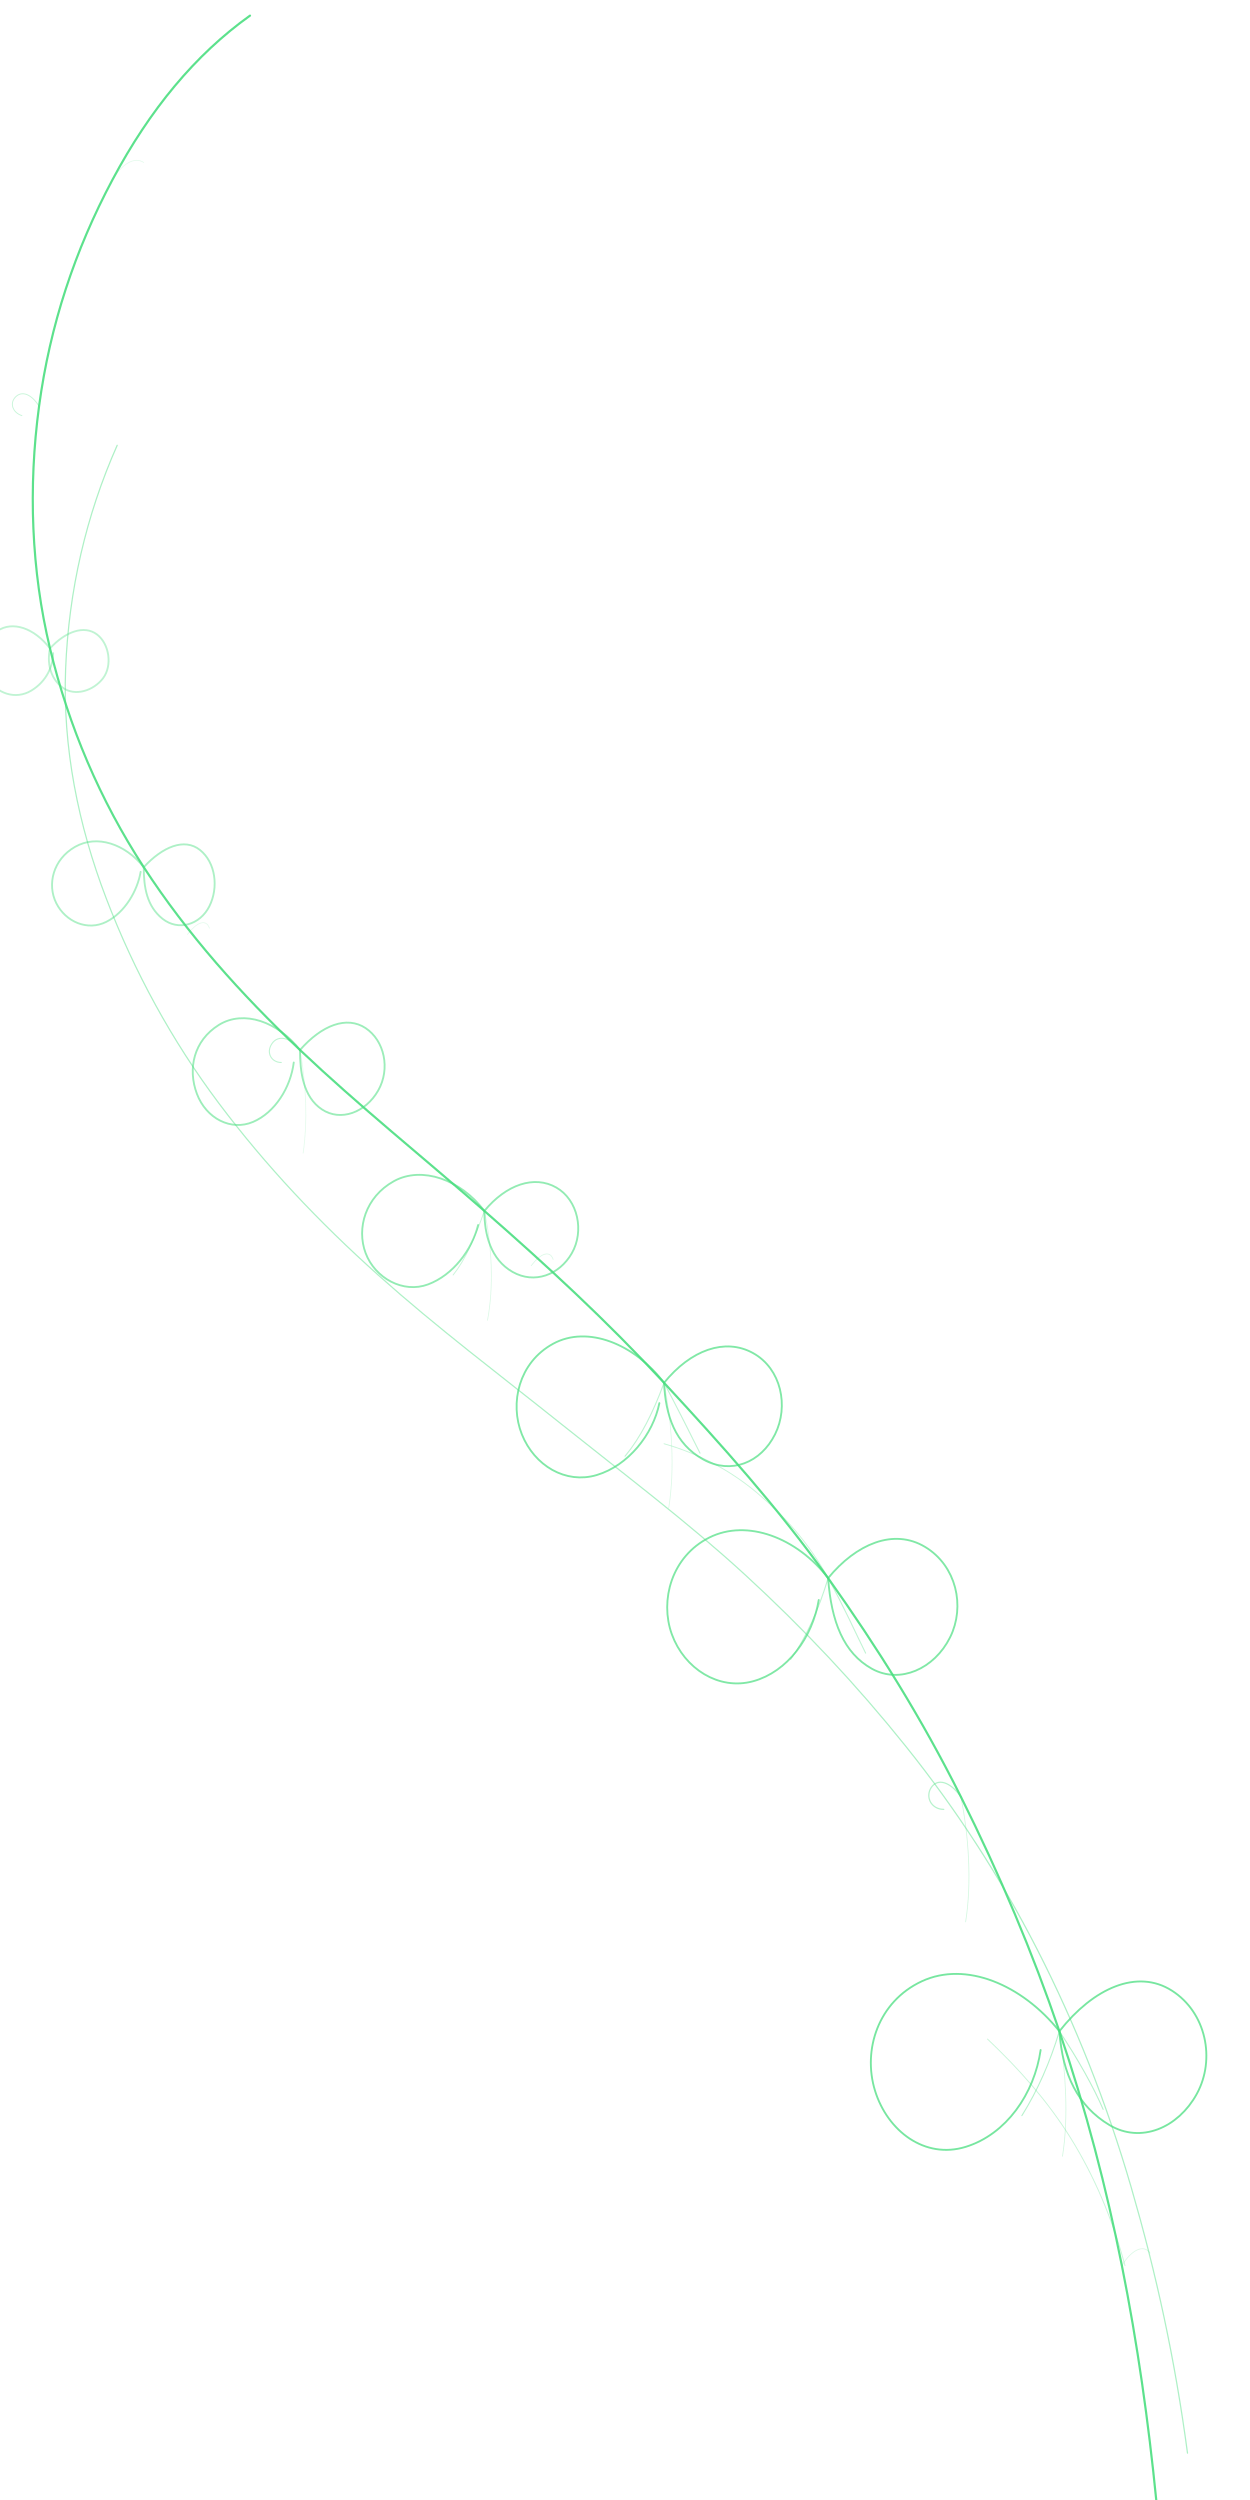
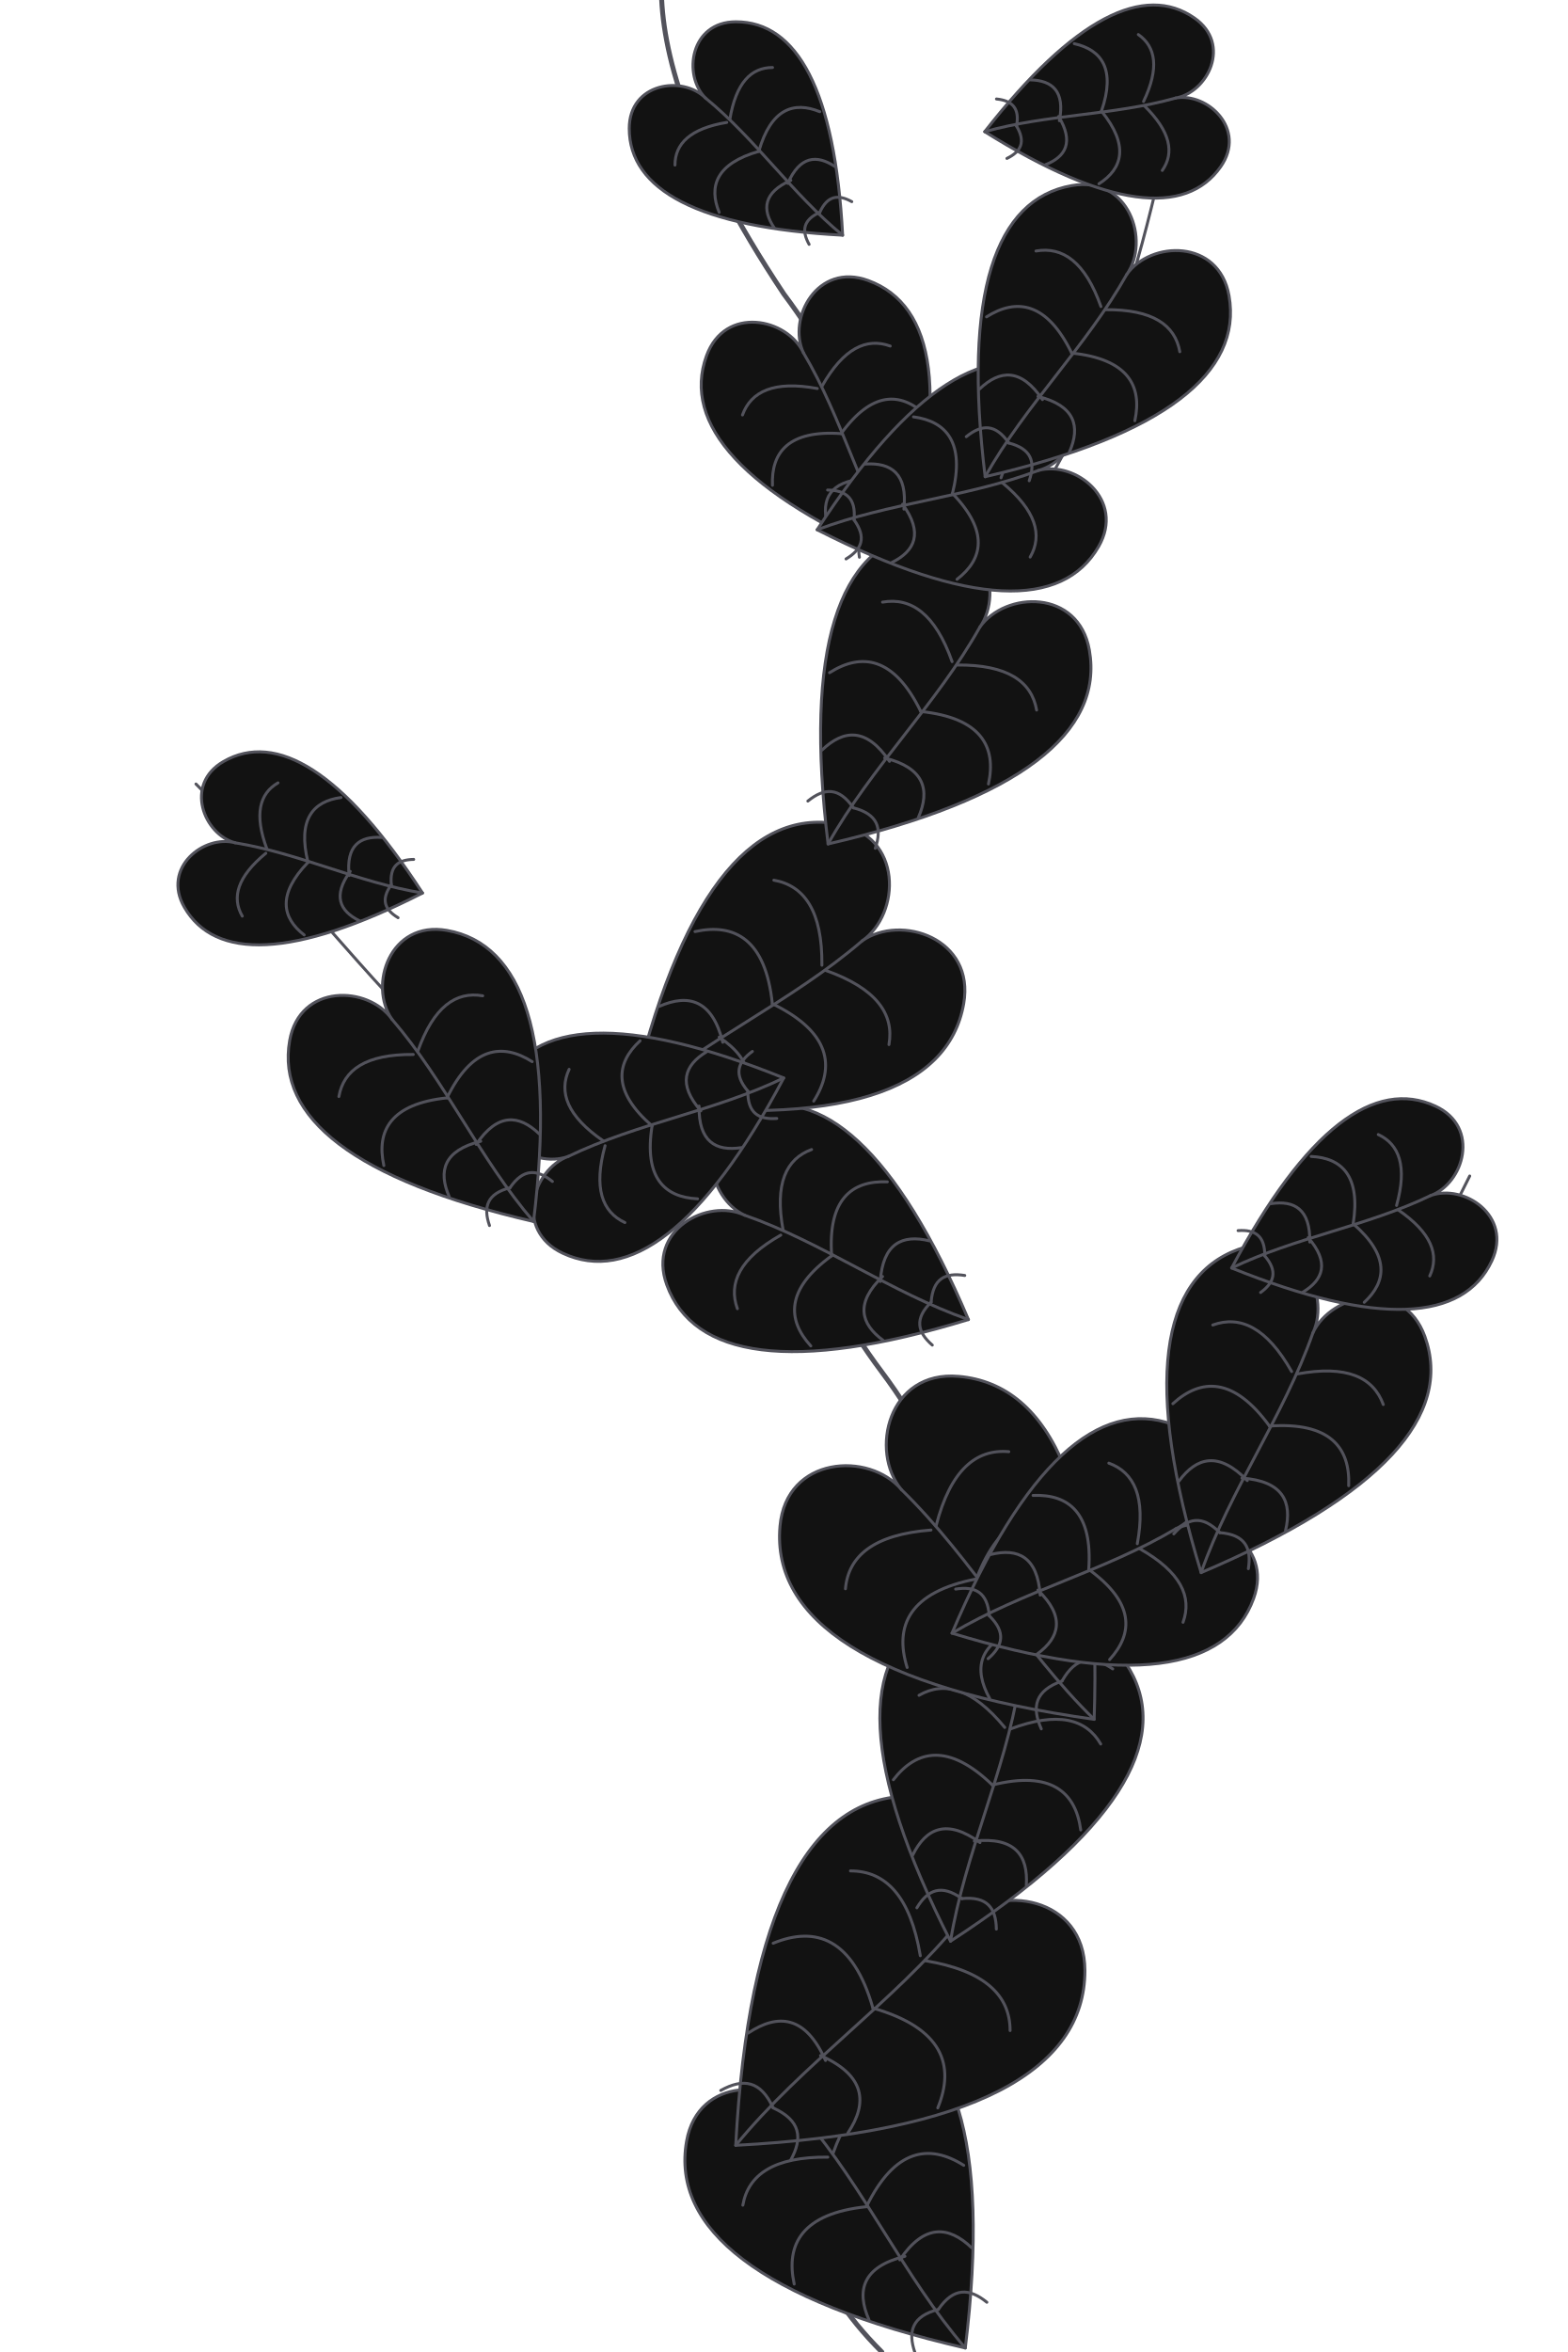
- <svg xmlns="http://www.w3.org/2000/svg" viewBox="0 0 800 1600" fill="none" stroke="#4ADE80" stroke-width="1.2" stroke-linecap="round" stroke-linejoin="round">
-   <path d="M740 1600 C735 1550 728 1500 718 1450 C708 1400 695 1350 678 1300 C661 1250 640 1200 615 1150 C590 1100 562 1055 530 1010 C498 965 462 925 425 885 C388 845 350 810 310 775 C270 740 230 708 192 672 C154 636 120 598 92 555 C64 512 44 465 32 415 C20 365 18 312 25 260 C32 208 48 160 72 115 C96 70 125 35 160 10" opacity="0.9" stroke-width="1.4" />
-   <path d="M760 1570 C752 1510 740 1455 724 1400 C708 1345 688 1295 664 1248 C640 1201 612 1158 580 1118 C548 1078 514 1042 477 1008 C440 974 400 944 360 912 C320 880 280 850 242 816 C204 782 170 746 140 706 C110 666 86 622 68 575 C50 528 40 478 42 428 C44 378 55 330 75 285" opacity="0.45" stroke-width="0.8" />
-   <path d="M720 1450 C712 1420 700 1392 685 1368 C670 1344 652 1324 632 1305" opacity="0.3" stroke-width="0.6" />
-   <path d="M530 1010 C518 988 502 970 484 955 C466 940 446 930 425 924" opacity="0.3" stroke-width="0.6" />
-   <path d="M678 1300 C654 1270 618 1255 590 1268 C562 1281 552 1312 560 1338 C568 1364 592 1382 618 1374 C644 1366 662 1340 666 1312" opacity="0.75" />
-   <path d="M678 1300 C700 1272 728 1260 750 1274 C772 1288 778 1318 766 1340 C754 1362 730 1372 710 1360 C690 1348 680 1328 678 1300" opacity="0.75" />
-   <path d="M678 1300 C672 1320 664 1338 654 1354" opacity="0.4" stroke-width="0.7" />
-   <path d="M678 1300 C690 1318 700 1336 706 1350" opacity="0.4" stroke-width="0.7" />
-   <path d="M530 1010 C510 984 478 972 454 984 C430 996 422 1024 430 1046 C438 1068 460 1082 482 1076 C504 1070 520 1048 524 1024" opacity="0.7" />
-   <path d="M530 1010 C548 988 572 978 592 990 C612 1002 618 1028 608 1048 C598 1068 576 1078 558 1068 C540 1058 532 1038 530 1010" opacity="0.7" />
-   <path d="M530 1010 C524 1030 516 1048 506 1062" opacity="0.35" stroke-width="0.7" />
-   <path d="M530 1010 C540 1028 548 1046 554 1058" opacity="0.35" stroke-width="0.7" />
-   <path d="M425 885 C406 860 376 848 354 860 C332 872 326 898 334 918 C342 938 362 950 382 944 C402 938 418 918 422 898" opacity="0.7" />
-   <path d="M425 885 C442 864 464 856 482 866 C500 876 505 900 496 918 C487 936 468 944 450 934 C432 924 426 906 425 885" opacity="0.7" />
-   <path d="M425 885 C418 904 410 920 400 932" opacity="0.35" stroke-width="0.7" />
-   <path d="M425 885 C434 902 442 918 448 930" opacity="0.35" stroke-width="0.7" />
-   <path d="M310 775 C295 755 270 746 252 756 C234 766 228 786 234 802 C240 818 258 828 274 822 C290 816 302 800 306 784" opacity="0.6" />
-   <path d="M310 775 C324 758 342 752 356 760 C370 768 374 788 366 802 C358 816 342 822 328 814 C314 806 310 790 310 775" opacity="0.6" />
-   <path d="M310 775 C304 792 298 806 290 816" opacity="0.3" stroke-width="0.6" />
-   <path d="M192 672 C178 654 156 646 140 656 C124 666 120 684 126 700 C132 716 148 724 162 718 C176 712 186 696 188 680" opacity="0.55" />
-   <path d="M192 672 C206 656 222 650 234 658 C246 666 250 684 242 698 C234 712 218 718 206 710 C194 702 192 686 192 672" opacity="0.55" />
-   <path d="M92 555 C80 540 62 534 48 542 C34 550 30 566 36 578 C42 590 56 596 68 590 C80 584 88 570 90 558" opacity="0.45" />
-   <path d="M92 555 C104 542 118 536 128 544 C138 552 140 568 134 580 C128 592 114 596 104 588 C94 580 92 568 92 555" opacity="0.45" />
-   <path d="M32 415 C22 402 8 397 -2 404 C-12 411 -14 424 -8 434 C-2 444 10 448 20 442 C30 436 34 426 34 418" opacity="0.35" />
-   <path d="M32 415 C42 404 54 400 62 406 C70 412 72 426 66 434 C60 442 48 446 40 440 C32 434 30 424 32 415" opacity="0.35" />
-   <path d="M678 1300 C682 1325 684 1355 680 1380" opacity="0.25" stroke-width="0.5" />
-   <path d="M615 1150 C620 1175 622 1205 618 1230" opacity="0.25" stroke-width="0.5" />
-   <path d="M425 885 C430 910 432 940 428 965" opacity="0.2" stroke-width="0.5" />
-   <path d="M310 775 C315 798 316 824 312 845" opacity="0.2" stroke-width="0.5" />
-   <path d="M192 672 C196 694 197 718 194 738" opacity="0.15" stroke-width="0.5" />
-   <path d="M615 1150 C608 1140 600 1138 596 1144 C592 1150 596 1158 604 1158" opacity="0.4" stroke-width="0.8" />
-   <path d="M192 672 C186 664 178 662 174 668 C170 674 174 680 180 680" opacity="0.35" stroke-width="0.7" />
-   <path d="M25 260 C20 252 14 250 10 254 C6 258 8 264 14 266" opacity="0.3" stroke-width="0.6" />
-   <path d="M718 1450 C724 1440 732 1436 736 1442" opacity="0.2" stroke-width="0.5" />
-   <path d="M340 810 C346 802 352 800 354 806" opacity="0.2" stroke-width="0.5" />
-   <path d="M120 598 C126 590 132 588 134 594" opacity="0.15" stroke-width="0.5" />
-   <path d="M72 115 C78 105 86 100 92 104" opacity="0.15" stroke-width="0.5" />
+ <svg xmlns="http://www.w3.org/2000/svg" viewBox="0 0 800 1200" style="background-color: transparent;">
+   <defs>
+     <g id="leaf" stroke="#52525B" stroke-width="1.5" stroke-linecap="round" stroke-linejoin="round">
+       <path d="M 0,90 C -45,40 -55,5 -35,-15 C -20,-30 0,-15 0,0 C 0,-15 20,-30 35,-15 C 55,5 45,40 0,90" fill="#121212" vector-effect="non-scaling-stroke" />
+       <path d="M 0,0 C 3,30 -3,60 0,90" fill="none" vector-effect="non-scaling-stroke" />
+       <path d="M 1,15 C 15,5 25,5 32,12" fill="none" vector-effect="non-scaling-stroke" />
+       <path d="M 0,35 C 18,25 28,30 33,42" fill="none" vector-effect="non-scaling-stroke" />
+       <path d="M -1,55 C 12,50 18,55 20,65" fill="none" vector-effect="non-scaling-stroke" />
+       <path d="M 0,75 C 8,72 12,75 14,82" fill="none" vector-effect="non-scaling-stroke" />
+       <path d="M -1,15 C -15,5 -25,5 -32,12" fill="none" vector-effect="non-scaling-stroke" />
+       <path d="M 0,35 C -18,25 -28,30 -33,42" fill="none" vector-effect="non-scaling-stroke" />
+       <path d="M 1,55 C -12,50 -18,55 -20,65" fill="none" vector-effect="non-scaling-stroke" />
+       <path d="M 0,75 C -8,72 -12,75 -14,82" fill="none" vector-effect="non-scaling-stroke" />
+     </g>
+   </defs>
+   <g stroke="#52525B" stroke-linecap="round" fill="none">
+     <path d="M 450,1200 C 300,1050 600,900 450,700 C 300,500 550,350 400,150 C 300,0 350,-50 350,-50" stroke-width="2.5" vector-effect="non-scaling-stroke" />
+     <path d="M 530,850 C 650,800 700,700 750,600" stroke-width="1.5" vector-effect="non-scaling-stroke" />
+     <path d="M 370,600 C 250,600 200,500 100,400" stroke-width="1.5" vector-effect="non-scaling-stroke" />
+     <path d="M 490,300 C 550,250 580,150 600,50" stroke-width="1.5" vector-effect="non-scaling-stroke" />
+   </g>
+   <use href="#leaf" transform="translate(410, 1080) rotate(-35) scale(1.6)" />
+   <use href="#leaf" transform="translate(490, 980) rotate(45) scale(1.8)" />
+   <use href="#leaf" transform="translate(520, 860) rotate(15) scale(1.5)" />
+   <use href="#leaf" transform="translate(460, 760) rotate(-40) scale(1.7)" />
+   <use href="#leaf" transform="translate(380, 620) rotate(-65) scale(1.4)" />
+   <use href="#leaf" transform="translate(440, 480) rotate(55) scale(1.6)" />
+   <use href="#leaf" transform="translate(500, 320) rotate(35) scale(1.5)" />
+   <use href="#leaf" transform="translate(410, 180) rotate(-25) scale(1.3)" />
+   <use href="#leaf" transform="translate(360, 50) rotate(-45) scale(1.1)" />
+   <use href="#leaf" transform="translate(600, 780) rotate(65) scale(1.4)" />
+   <use href="#leaf" transform="translate(670, 680) rotate(25) scale(1.5)" />
+   <use href="#leaf" transform="translate(730, 610) rotate(70) scale(1.2)" />
+   <use href="#leaf" transform="translate(290, 590) rotate(-110) scale(1.3)" />
+   <use href="#leaf" transform="translate(200, 520) rotate(-35) scale(1.4)" />
+   <use href="#leaf" transform="translate(120, 430) rotate(-75) scale(1.1)" />
+   <use href="#leaf" transform="translate(530, 240) rotate(75) scale(1.3)" />
+   <use href="#leaf" transform="translate(575, 140) rotate(35) scale(1.4)" />
+   <use href="#leaf" transform="translate(600, 50) rotate(80) scale(1.1)" />
</svg>
